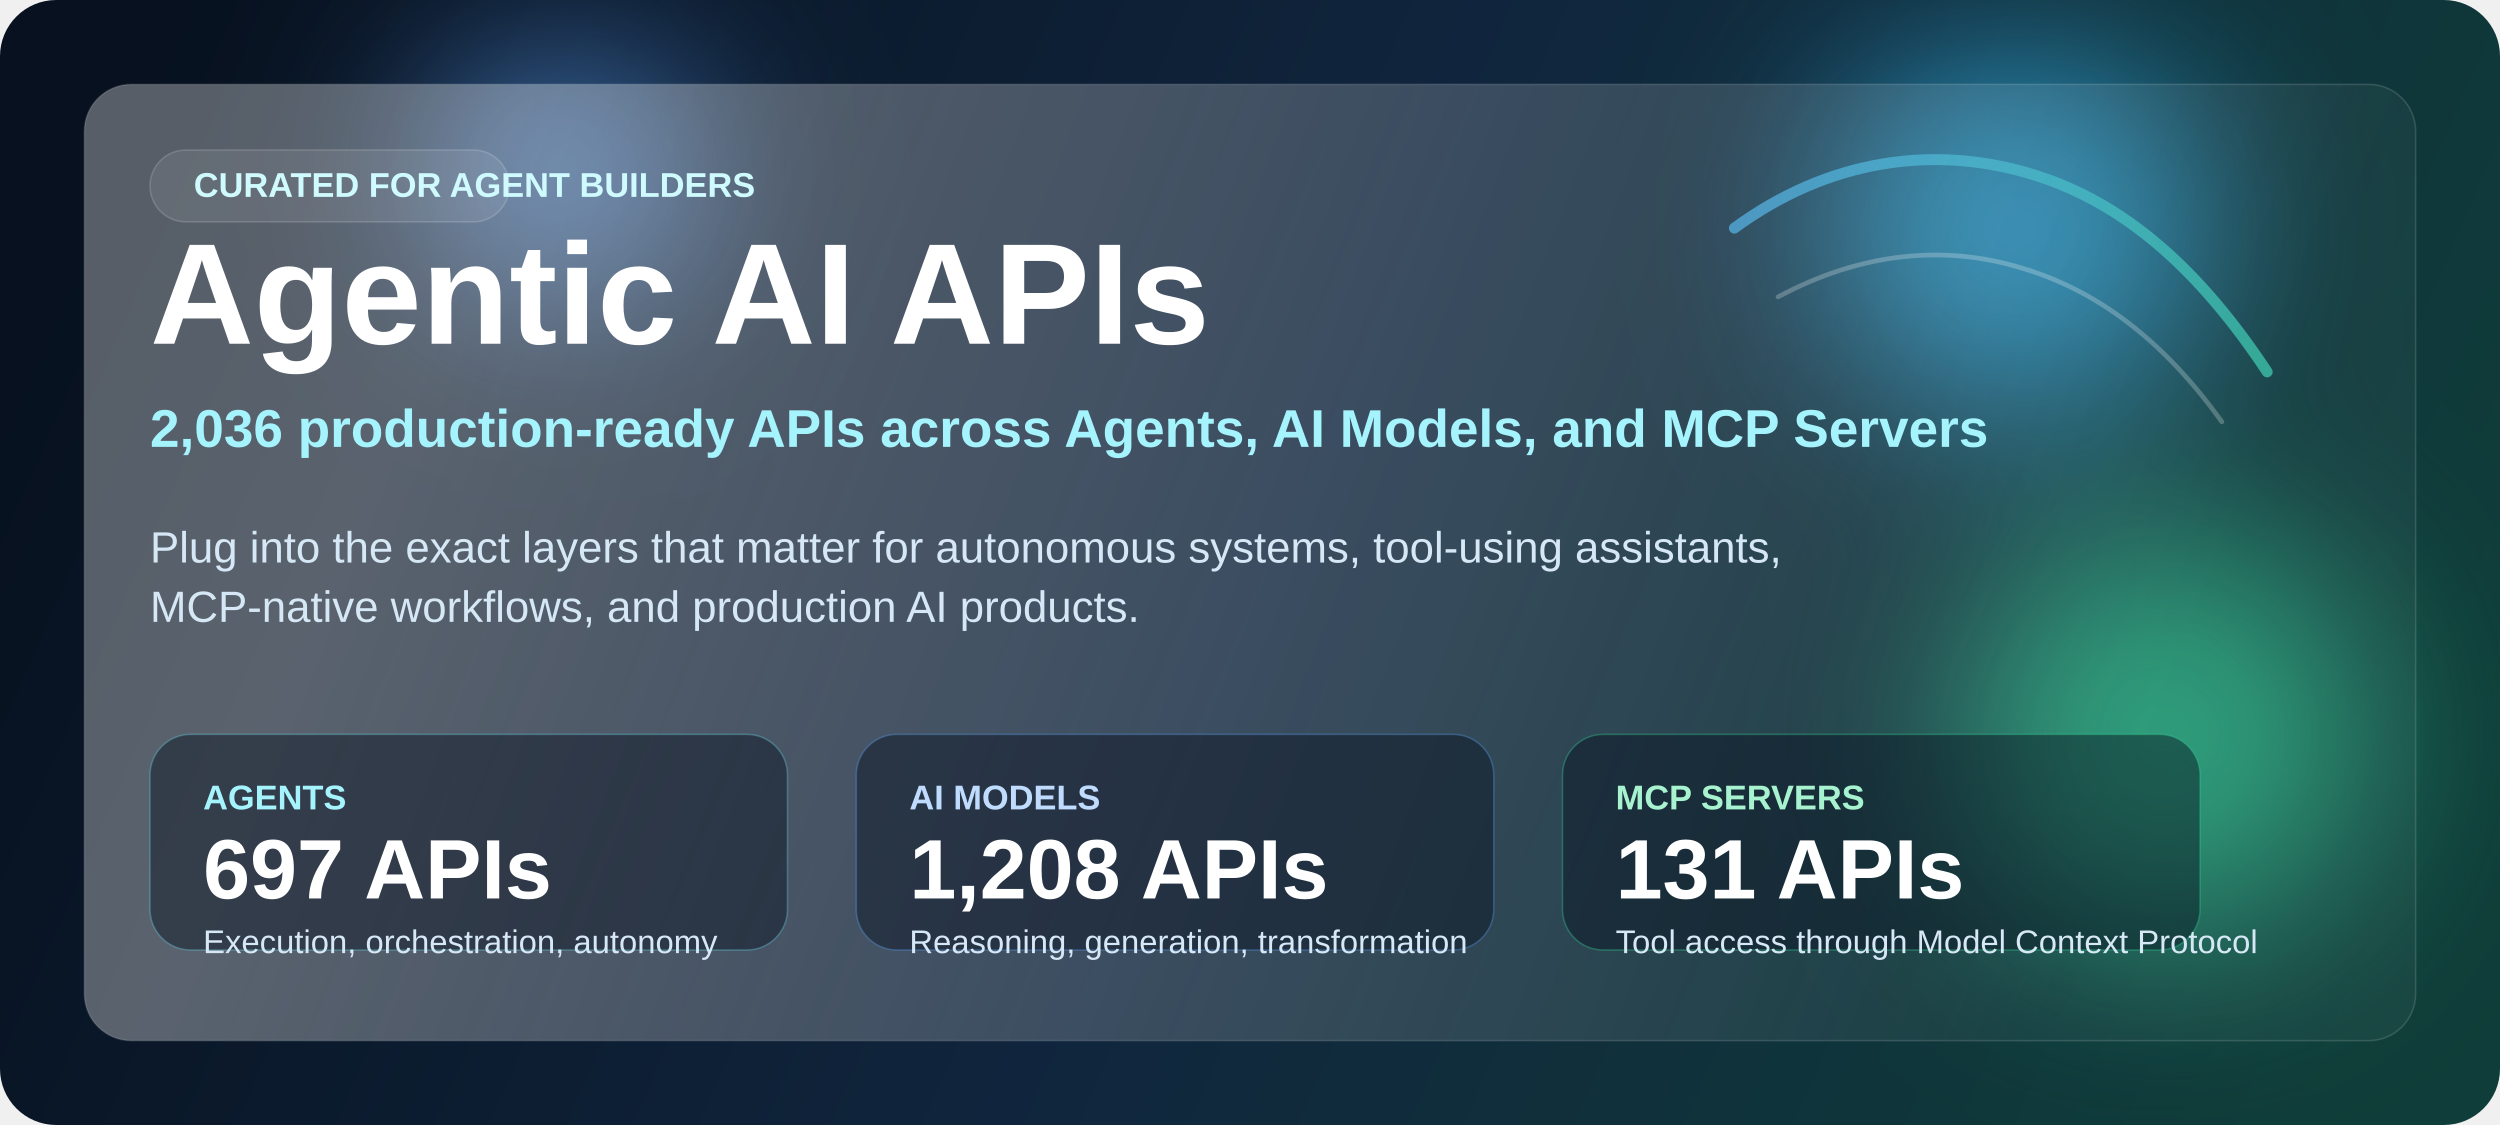
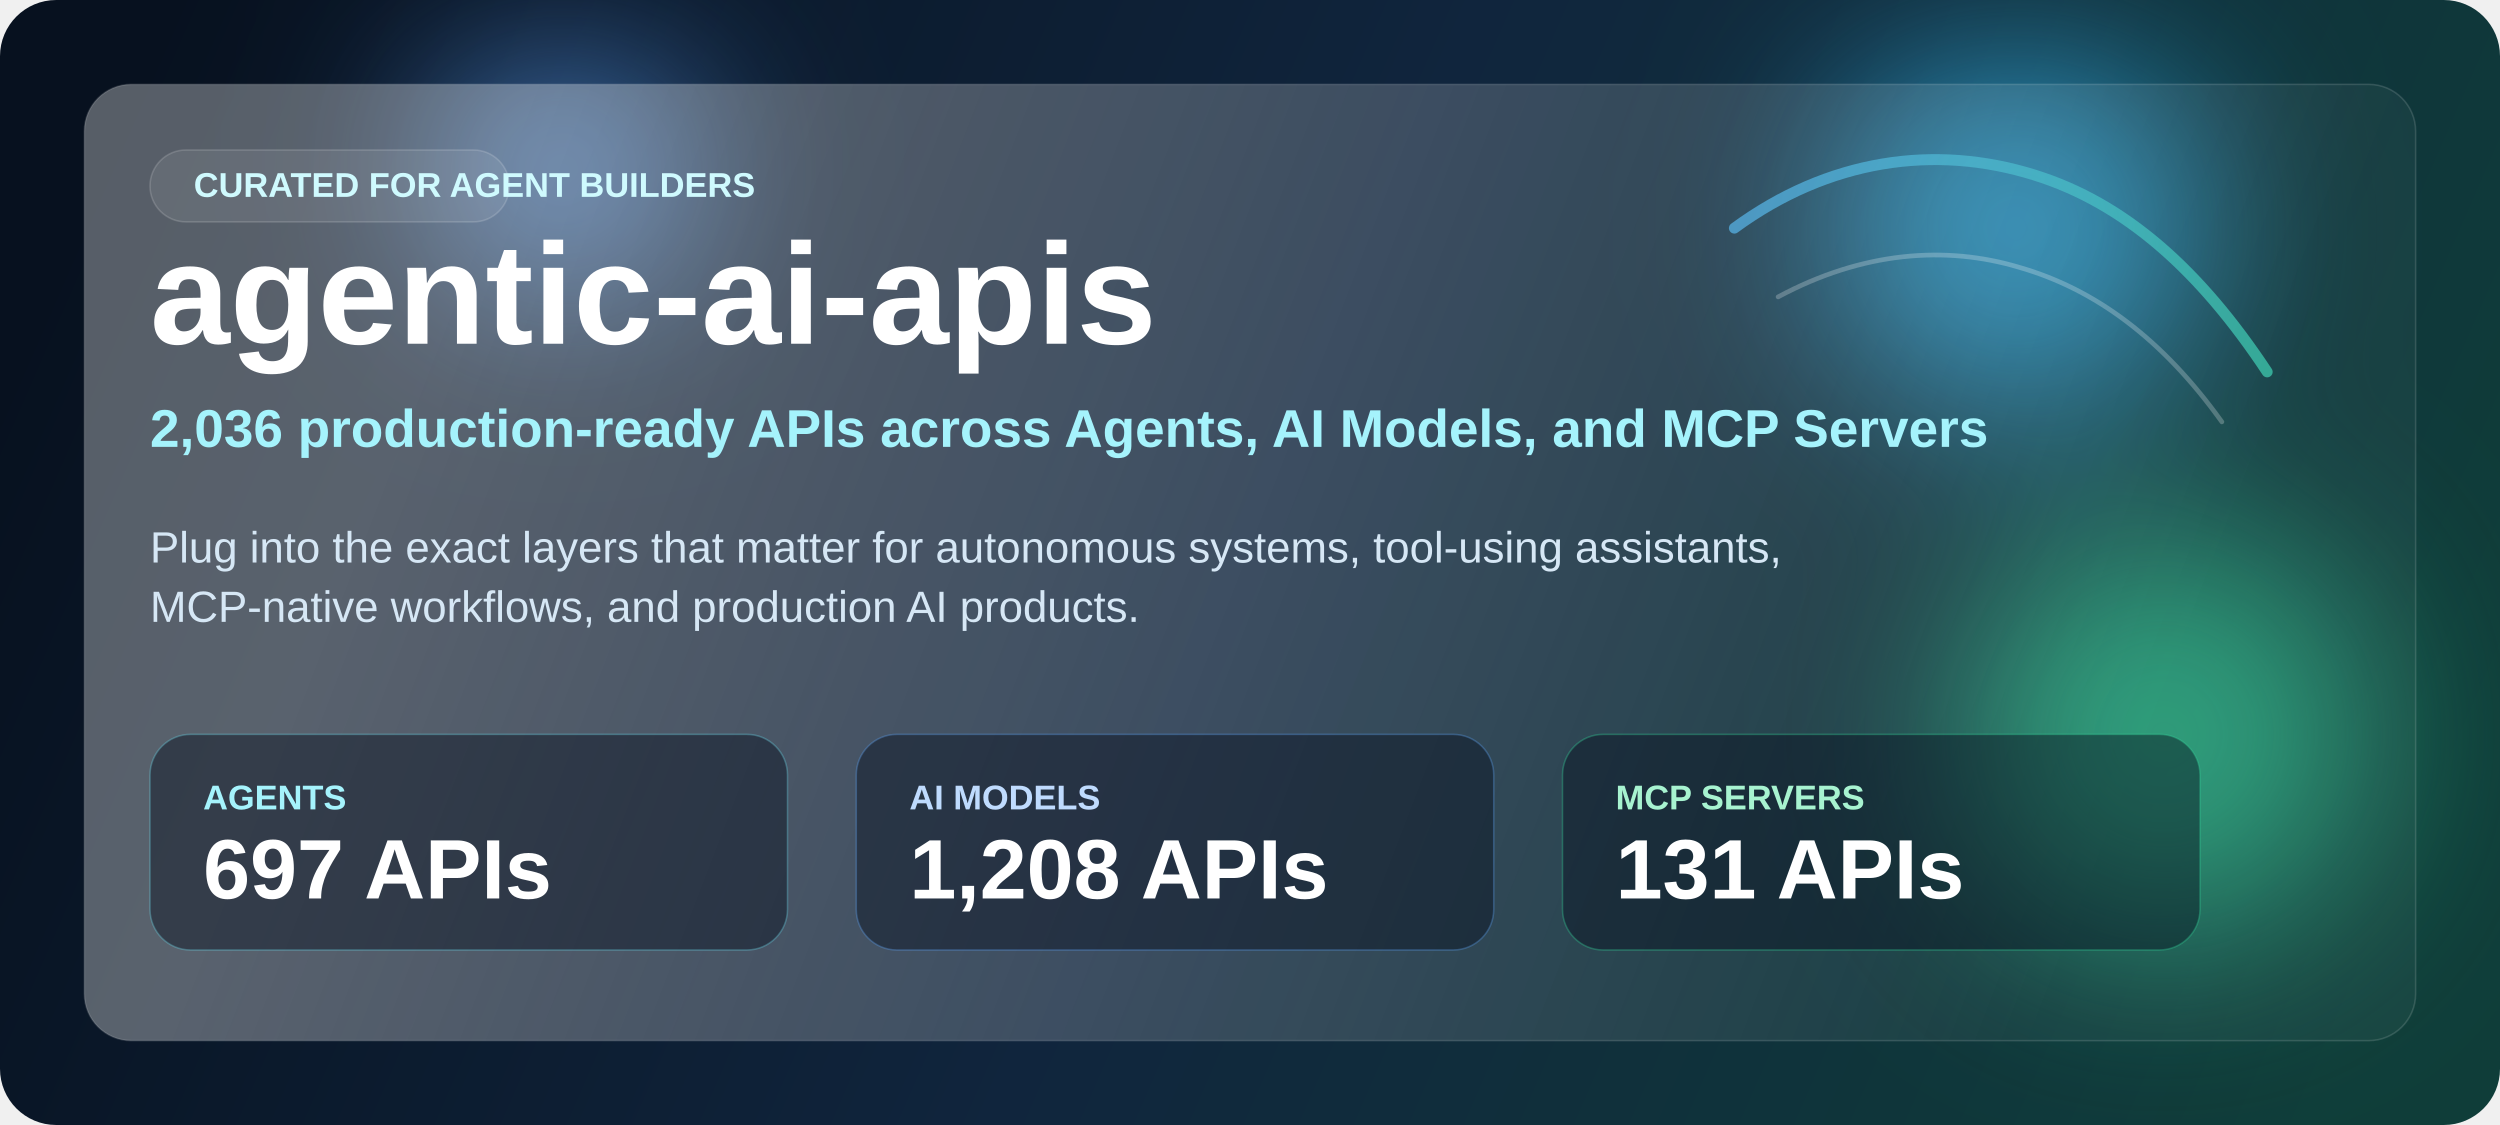
<svg xmlns="http://www.w3.org/2000/svg" width="1600" height="720" viewBox="0 0 1600 720" fill="none">
  <defs>
    <linearGradient id="bg" x1="80" y1="60" x2="1500" y2="680" gradientUnits="userSpaceOnUse">
      <stop stop-color="#07111F" />
      <stop offset="0.5" stop-color="#10253D" />
      <stop offset="1" stop-color="#0F3D39" />
    </linearGradient>
    <linearGradient id="accentA" x1="266" y1="118" x2="1451" y2="605" gradientUnits="userSpaceOnUse">
      <stop stop-color="#6EE7F9" />
      <stop offset="0.5" stop-color="#60A5FA" />
      <stop offset="1" stop-color="#34D399" />
    </linearGradient>
    <linearGradient id="accentB" x1="280" y1="220" x2="1320" y2="620" gradientUnits="userSpaceOnUse">
      <stop stop-color="#FFFFFF" stop-opacity="0.32" />
      <stop offset="1" stop-color="#FFFFFF" stop-opacity="0.04" />
    </linearGradient>
    <filter id="blur" x="0" y="0" width="1600" height="720" filterUnits="userSpaceOnUse" color-interpolation-filters="sRGB">
      <feGaussianBlur stdDeviation="60" />
    </filter>
  </defs>
  <rect width="1600" height="720" rx="36" fill="url(#bg)" />
  <g opacity="0.65" filter="url(#blur)">
    <circle cx="1290" cy="146" r="120" fill="#38BDF8" />
    <circle cx="1385" cy="470" r="130" fill="#34D399" />
    <circle cx="360" cy="108" r="84" fill="#60A5FA" />
  </g>
  <rect x="54" y="54" width="1492" height="612" rx="30" fill="url(#accentB)" stroke="#FFFFFF" stroke-opacity="0.14" />
  <rect x="96" y="96" width="230" height="46" rx="23" fill="#FFFFFF" fill-opacity="0.08" stroke="#FFFFFF" stroke-opacity="0.16" />
  <text x="124" y="126" fill="#CFFAFE" font-family="Segoe UI, Arial, sans-serif" font-size="22" font-weight="700">CURATED FOR AGENT BUILDERS</text>
-   <text x="96" y="220" fill="#FFFFFF" font-family="Segoe UI, Arial, sans-serif" font-size="92" font-weight="800">Agentic AI APIs</text>
+   <text x="96" y="220" fill="#FFFFFF" font-family="Segoe UI, Arial, sans-serif" font-size="92" font-weight="800">agentic-ai-apis</text>
  <text x="96" y="286" fill="#A5F3FC" font-family="Segoe UI, Arial, sans-serif" font-size="34" font-weight="600">2,036 production-ready APIs across Agents, AI Models, and MCP Servers</text>
  <text x="96" y="360" fill="#D6E7F5" font-family="Segoe UI, Arial, sans-serif" font-size="28" font-weight="500">
    Plug into the exact layers that matter for autonomous systems, tool-using assistants,
  </text>
  <text x="96" y="398" fill="#D6E7F5" font-family="Segoe UI, Arial, sans-serif" font-size="28" font-weight="500">
    MCP-native workflows, and production AI products.
  </text>
  <g>
    <rect x="96" y="470" width="408" height="138" rx="26" fill="#07111F" fill-opacity="0.45" stroke="#6EE7F9" stroke-opacity="0.30" />
    <text x="130" y="518" fill="#A5F3FC" font-family="Segoe UI, Arial, sans-serif" font-size="22" font-weight="700">AGENTS</text>
    <text x="130" y="575" fill="#FFFFFF" font-family="Segoe UI, Arial, sans-serif" font-size="54" font-weight="800">697 APIs</text>
-     <text x="130" y="610" fill="#D6E7F5" font-family="Segoe UI, Arial, sans-serif" font-size="21" font-weight="500">Execution, orchestration, autonomy</text>
  </g>
  <g>
    <rect x="548" y="470" width="408" height="138" rx="26" fill="#07111F" fill-opacity="0.45" stroke="#60A5FA" stroke-opacity="0.32" />
    <text x="582" y="518" fill="#BFDBFE" font-family="Segoe UI, Arial, sans-serif" font-size="22" font-weight="700">AI MODELS</text>
    <text x="582" y="575" fill="#FFFFFF" font-family="Segoe UI, Arial, sans-serif" font-size="54" font-weight="800">1,208 APIs</text>
-     <text x="582" y="610" fill="#D6E7F5" font-family="Segoe UI, Arial, sans-serif" font-size="21" font-weight="500">Reasoning, generation, transformation</text>
  </g>
  <g>
    <rect x="1000" y="470" width="408" height="138" rx="26" fill="#07111F" fill-opacity="0.45" stroke="#34D399" stroke-opacity="0.34" />
    <text x="1034" y="518" fill="#A7F3D0" font-family="Segoe UI, Arial, sans-serif" font-size="22" font-weight="700">MCP SERVERS</text>
    <text x="1034" y="575" fill="#FFFFFF" font-family="Segoe UI, Arial, sans-serif" font-size="54" font-weight="800">131 APIs</text>
-     <text x="1034" y="610" fill="#D6E7F5" font-family="Segoe UI, Arial, sans-serif" font-size="21" font-weight="500">Tool access through Model Context Protocol</text>
  </g>
  <path d="M1110 146C1170 102 1238 92 1302 112C1360 130 1408 173 1451 238" stroke="url(#accentA)" stroke-width="7" stroke-linecap="round" opacity="0.75" />
  <path d="M1138 190C1192 161 1245 157 1292 171C1341 185 1384 217 1422 270" stroke="#FFFFFF" stroke-opacity="0.24" stroke-width="3" stroke-linecap="round" />
</svg>
